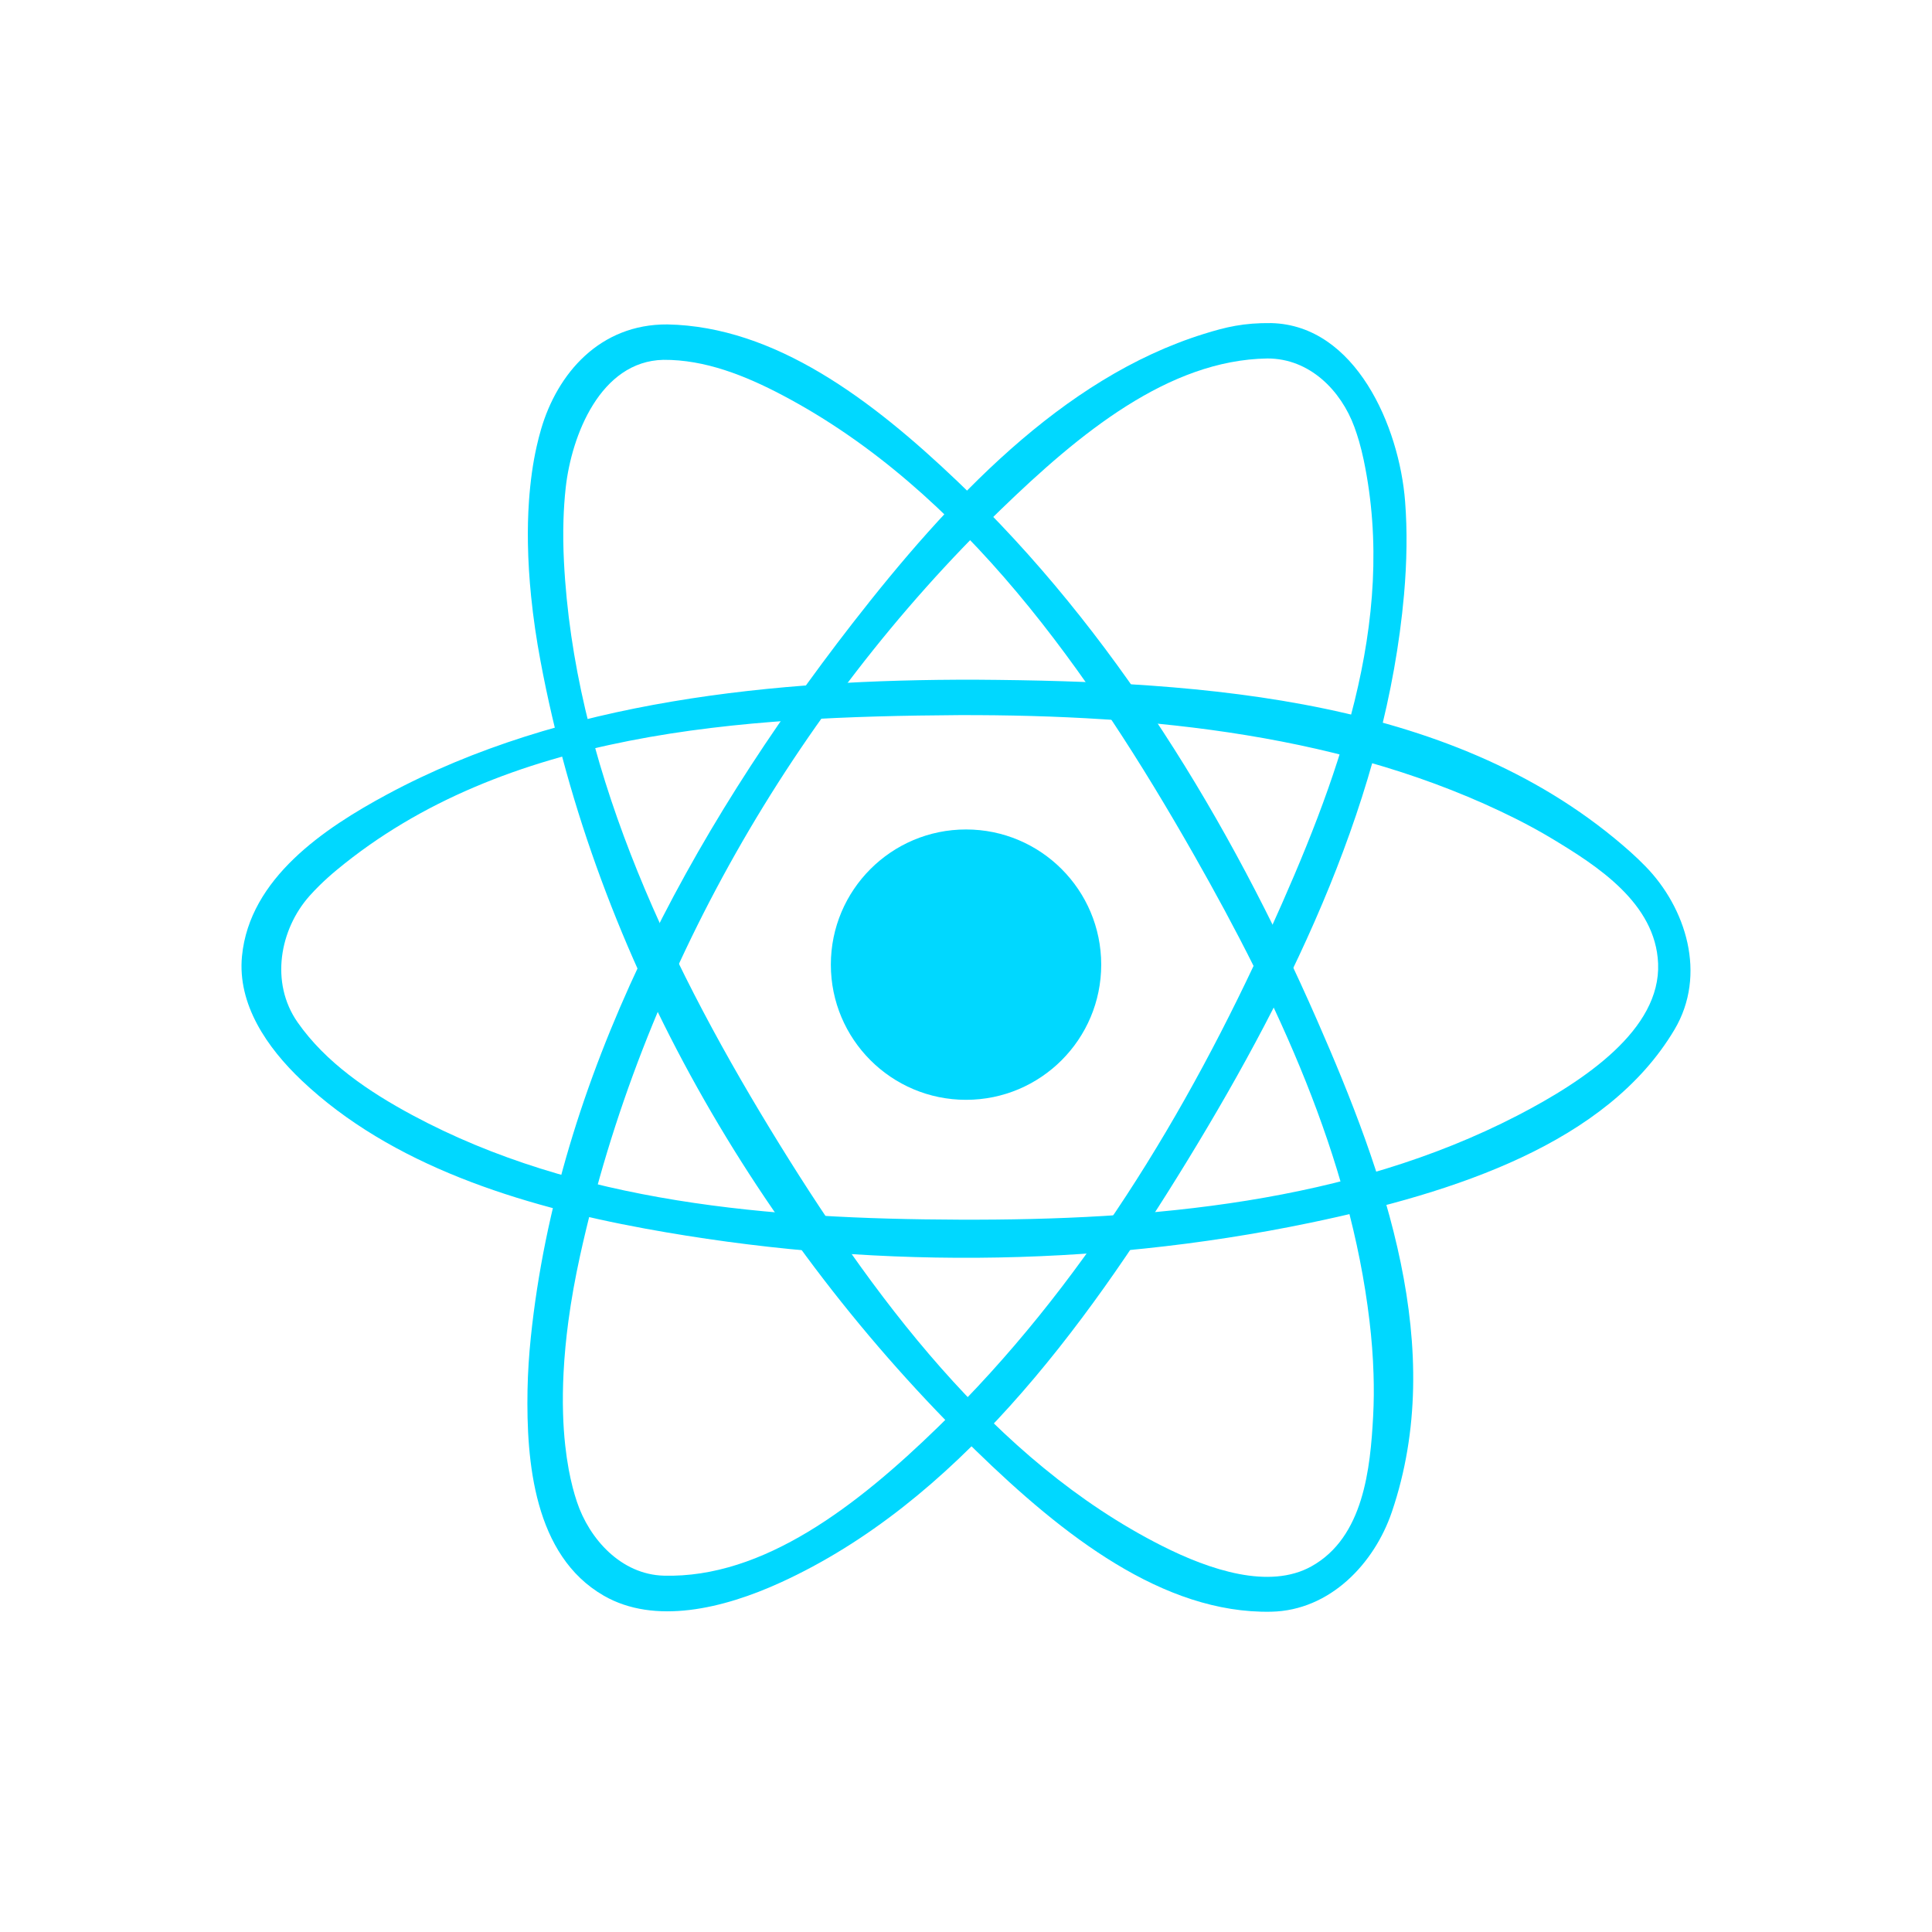
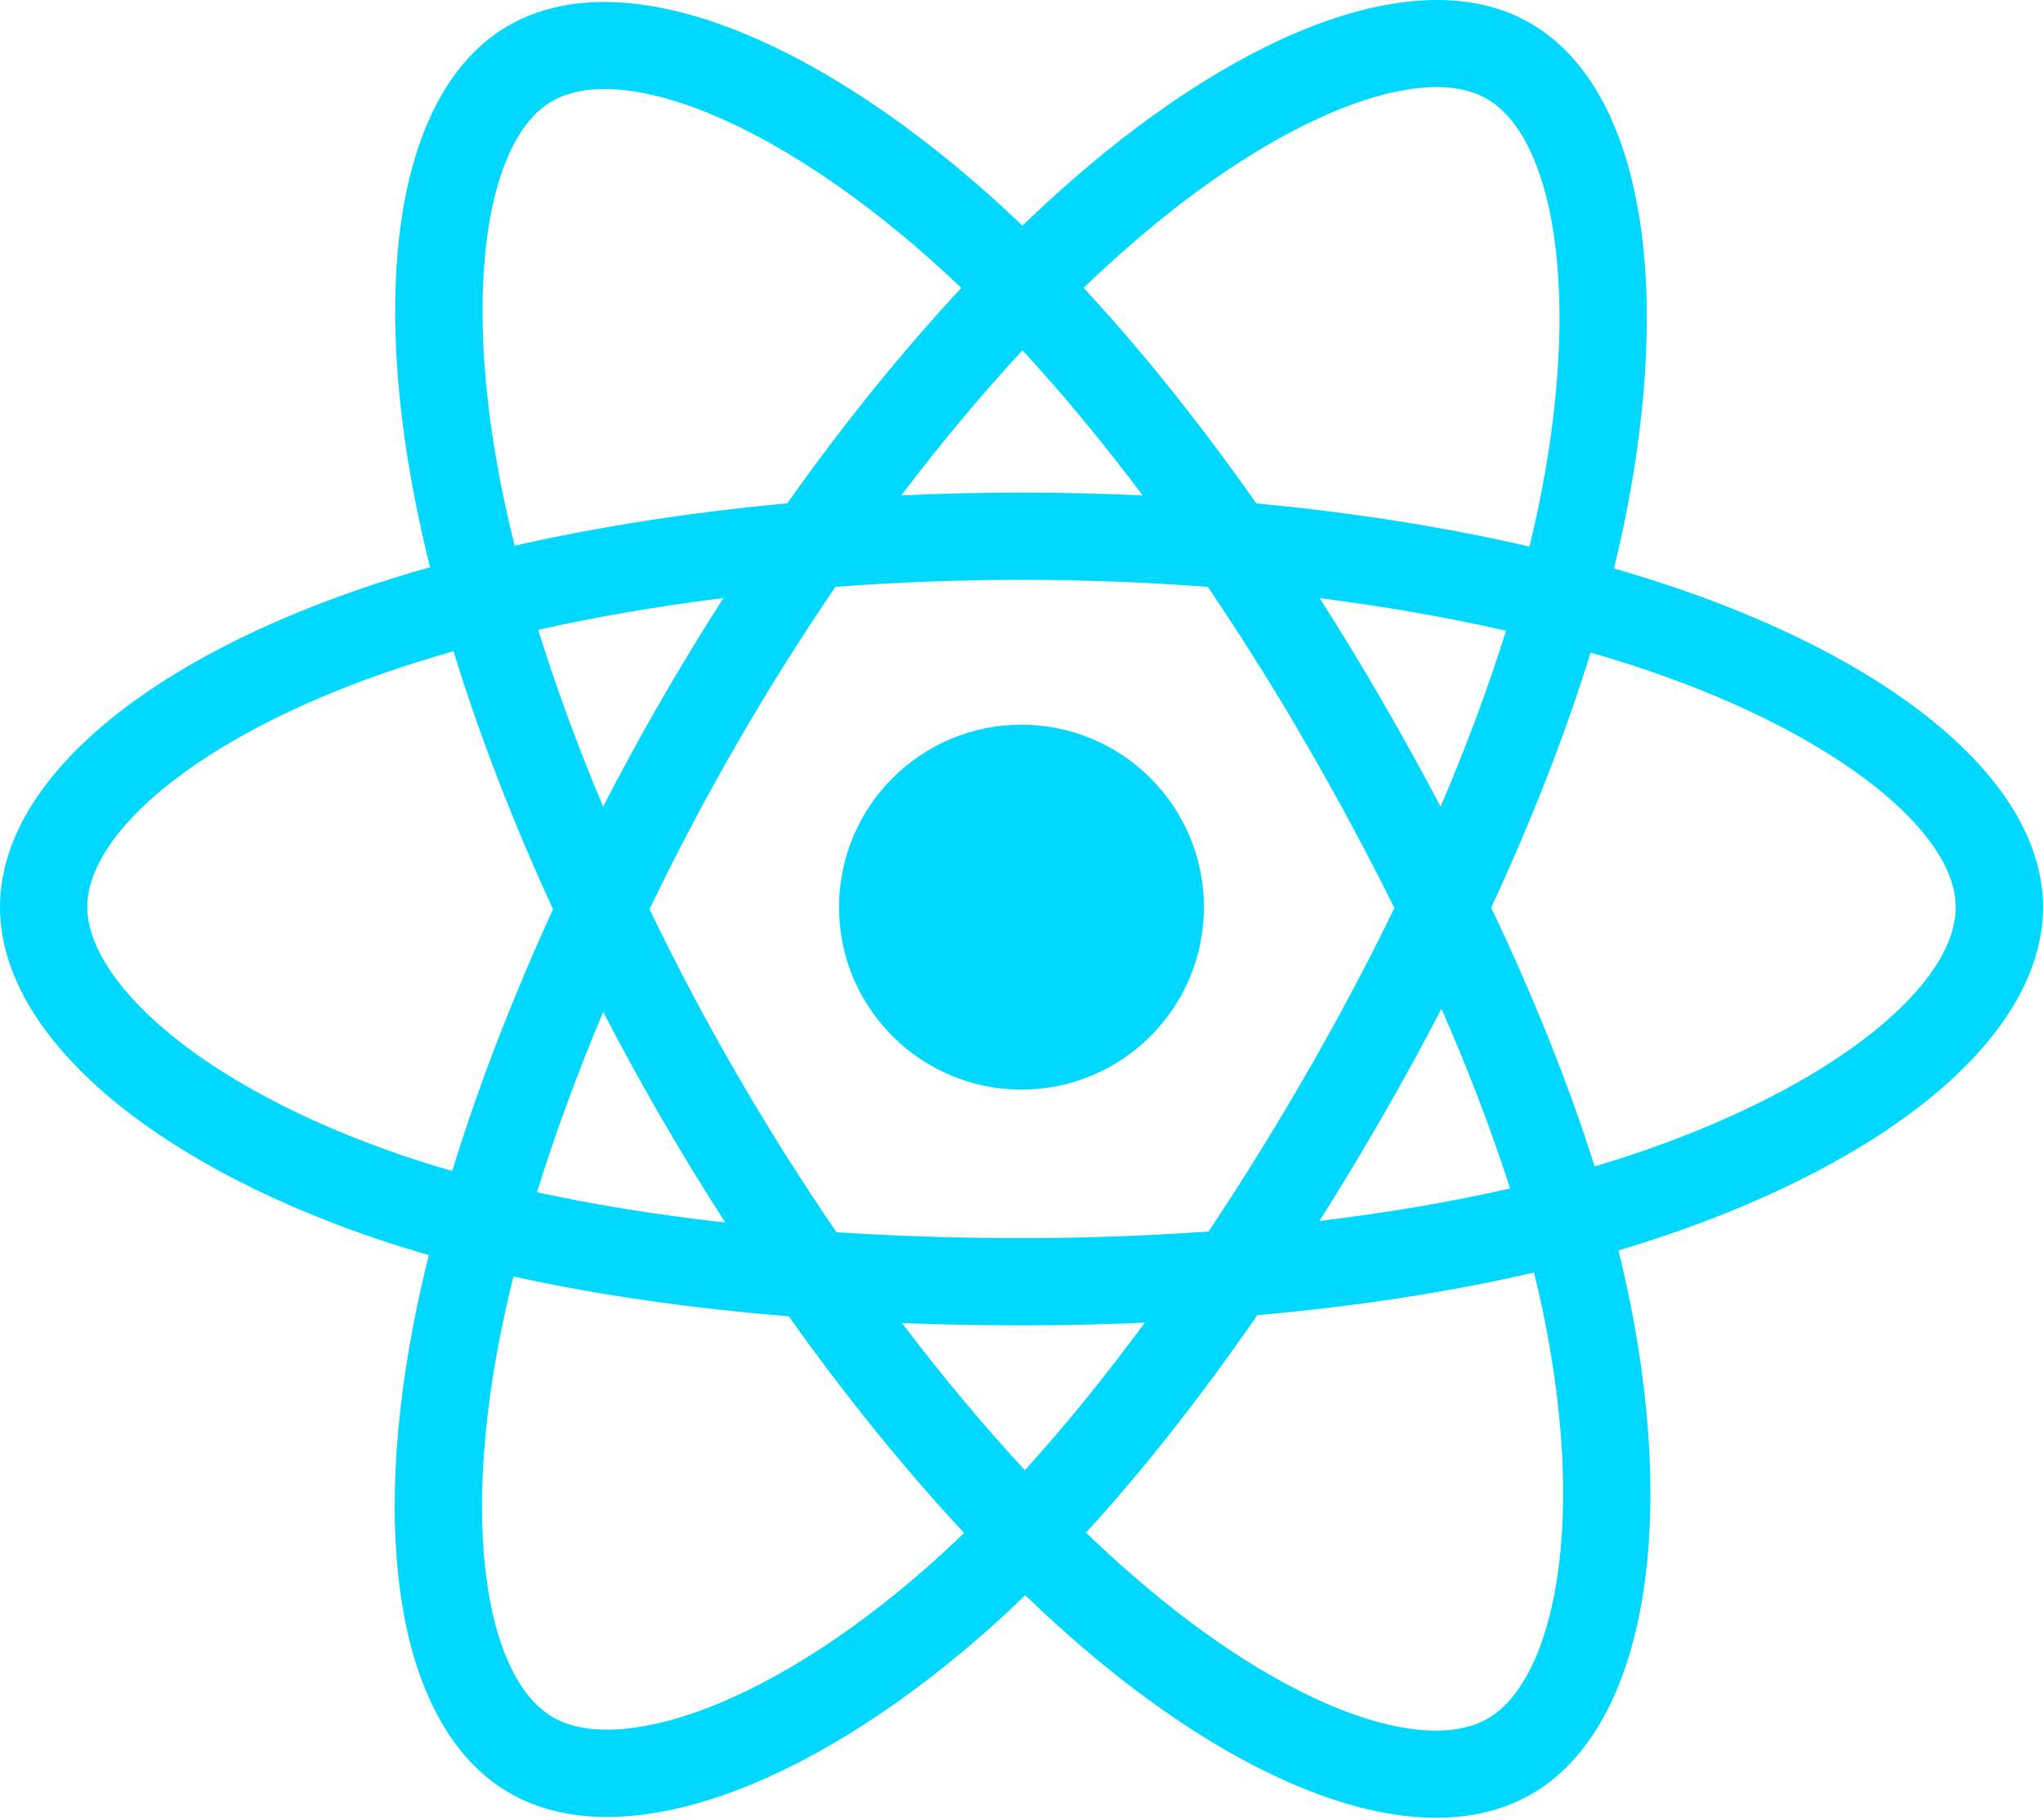
- <svg xmlns="http://www.w3.org/2000/svg" width="800px" height="800px" viewBox="0 0 64 64" version="1.1" xml:space="preserve" style="fill-rule:evenodd;clip-rule:evenodd;stroke-linejoin:round;stroke-miterlimit:2;">
-   <rect id="Icons" x="-1088" y="-64" width="1280" height="800" style="fill:none;" />
-   <g id="Icons1">
-     <g id="Strike">
- 
- </g>
-     <g id="H1">
- 
- </g>
-     <g id="H2">
- 
- </g>
-     <g id="H3">
- 
- </g>
-     <g id="list-ul">
- 
- </g>
-     <g id="hamburger-1">
- 
- </g>
-     <g id="hamburger-2">
- 
- </g>
-     <g id="list-ol">
- 
- </g>
-     <g id="list-task">
- 
- </g>
-     <g id="trash">
- 
- </g>
-     <g id="vertical-menu">
- 
- </g>
-     <g id="horizontal-menu">
- 
- </g>
-     <g id="sidebar-2">
- 
- </g>
-     <g id="Pen">
- 
- </g>
-     <g id="Pen1">
- 
- </g>
-     <g id="clock">
- 
- </g>
-     <g id="external-link">
- 
- </g>
-     <g id="hr">
- 
- </g>
-     <g id="info">
- 
- </g>
-     <g id="warning">
- 
- </g>
-     <g id="plus-circle">
- 
- </g>
-     <g id="minus-circle">
- 
- </g>
-     <g id="vue">
- 
- </g>
-     <g id="cog">
- 
- </g>
-     <g id="logo">
- 
- </g>
-     <g id="radio-check">
- 
- </g>
-     <g id="eye-slash">
- 
- </g>
-     <g id="eye">
- 
- </g>
-     <g id="toggle-off">
- 
- </g>
-     <g id="shredder">
- 
- </g>
-     <g id="spinner--loading--dots-">
- 
- </g>
-     <g id="react">
-       <circle cx="32.001" cy="31.955" r="4.478" style="fill:#00d8ff;" />
-       <path d="M32.33,22.516c7.635,0.052 15.965,0.609 21.683,5.708c0.168,0.15 0.33,0.306 0.488,0.467c1.349,1.375 2.054,3.595 0.965,5.422c-2.234,3.751 -7.23,5.387 -12.067,6.394c-7.234,1.506 -14.798,1.518 -22.029,0.192c-4.161,-0.764 -8.416,-2.103 -11.373,-4.904c-1.151,-1.09 -2.135,-2.524 -1.981,-4.12c0.25,-2.582 2.727,-4.239 4.812,-5.361c5.791,-3.116 12.847,-3.813 19.502,-3.798Zm-0.554,1.173c-7.224,0.049 -15.043,0.51 -20.621,5.129c-0.195,0.161 -0.383,0.33 -0.564,0.507c-0.117,0.114 -0.23,0.233 -0.339,0.355c-0.979,1.1 -1.316,2.867 -0.392,4.188c0.93,1.329 2.342,2.288 3.796,3.07c5.438,2.924 11.864,3.443 18.129,3.465c6.343,0.023 12.884,-0.555 18.487,-3.452c2.232,-1.155 4.744,-2.851 4.655,-5.035c-0.082,-2.004 -2.036,-3.242 -3.499,-4.126c-0.396,-0.239 -0.803,-0.46 -1.216,-0.668c-5.562,-2.787 -12.08,-3.447 -18.436,-3.433Z" style="fill:#00d8ff;" />
-       <path d="M42.115,10.703c2.793,0.071 4.24,3.429 4.431,5.909c0.038,0.493 0.052,0.988 0.046,1.483c-0.006,0.536 -0.035,1.072 -0.082,1.606c-0.589,6.612 -3.608,12.909 -7.163,18.724c-3.477,5.688 -7.717,11.36 -13.485,13.996c-1.907,0.872 -4.175,1.41 -5.863,0.437c-2.314,-1.333 -2.567,-4.451 -2.524,-6.816c0.011,-0.581 0.049,-1.162 0.109,-1.741c0.889,-8.56 5.228,-16.669 10.658,-23.655c3.168,-4.076 6.937,-8.119 11.632,-9.583c0.739,-0.231 1.326,-0.371 2.241,-0.36Zm-0.134,1.172c-3.279,0.052 -6.223,2.482 -8.83,5.007c-6.854,6.637 -11.905,15.464 -13.937,24.721c-0.157,0.717 -0.289,1.439 -0.386,2.166c-0.075,0.563 -0.13,1.129 -0.159,1.697c-0.023,0.452 -0.031,0.905 -0.017,1.358c0.01,0.354 0.033,0.708 0.072,1.06c0.029,0.269 0.068,0.537 0.117,0.803c0.037,0.197 0.08,0.393 0.13,0.588c0.041,0.158 0.087,0.315 0.139,0.471c0.409,1.233 1.463,2.411 2.878,2.45c3.301,0.09 6.409,-2.317 9.096,-4.933c4.717,-4.591 8.232,-10.36 10.978,-16.424c2.216,-4.896 4.243,-10.218 3.111,-15.607c-0.043,-0.204 -0.093,-0.406 -0.15,-0.606c-0.047,-0.163 -0.1,-0.324 -0.158,-0.483c-0.44,-1.199 -1.475,-2.271 -2.884,-2.268Z" style="fill:#00d8ff;" />
-       <path d="M22.109,10.747c3.564,0.069 6.765,2.488 9.607,5.197c5.186,4.943 9.011,11.231 11.913,17.849c2.248,5.127 4.316,10.882 2.478,16.292c-0.579,1.705 -2.044,3.265 -3.997,3.305c-3.581,0.072 -6.9,-2.532 -9.78,-5.335c-7.225,-7.034 -12.589,-16.32 -14.427,-26.168c-0.132,-0.704 -0.237,-1.414 -0.309,-2.127c-0.059,-0.582 -0.096,-1.167 -0.106,-1.752c-0.008,-0.472 0.002,-0.944 0.035,-1.414c0.022,-0.314 0.054,-0.626 0.097,-0.937c0.041,-0.292 0.093,-0.583 0.158,-0.871c0.043,-0.191 0.091,-0.38 0.146,-0.568c0.539,-1.843 1.941,-3.485 4.185,-3.471Zm-0.135,1.173c-2.087,0.046 -3.042,2.507 -3.234,4.234c-0.039,0.354 -0.063,0.711 -0.074,1.068c-0.014,0.456 -0.008,0.913 0.015,1.369c0.328,6.599 3.278,12.979 6.838,18.821c3.352,5.5 7.4,10.978 12.968,13.794c1.608,0.813 3.562,1.452 4.951,0.684c1.742,-0.964 1.956,-3.261 2.049,-4.973c0.025,-0.466 0.028,-0.934 0.013,-1.401c-0.018,-0.586 -0.064,-1.171 -0.133,-1.753c-0.642,-5.437 -3.05,-10.582 -5.816,-15.444c-3.442,-6.048 -7.659,-12.076 -13.627,-15.225c-1.236,-0.652 -2.574,-1.185 -3.95,-1.174Z" style="fill:#00d8ff;" />
-     </g>
-     <g id="check-selected">
- 
- </g>
-     <g id="turn-off">
- 
- </g>
-     <g id="code-block">
- 
- </g>
-     <g id="user">
- 
- </g>
-     <g id="coffee-bean">
- 
- </g>
-     <g id="coffee-beans">
-       <g id="coffee-bean1">
- 
- </g>
-     </g>
-     <g id="coffee-bean-filled">
- 
- </g>
-     <g id="coffee-beans-filled">
-       <g id="coffee-bean2">
- 
- </g>
-     </g>
-     <g id="clipboard">
- 
- </g>
-     <g id="clipboard-paste">
- 
- </g>
-     <g id="clipboard-copy">
- 
- </g>
-     <g id="Layer1">
- 
- </g>
-   </g>
+ <svg xmlns="http://www.w3.org/2000/svg" aria-hidden="true" role="img" class="iconify iconify--logos" width="35.93" height="32" preserveAspectRatio="xMidYMid meet" viewBox="0 0 256 228">
+   <path fill="#00D8FF" d="M210.483 73.824a171.49 171.49 0 0 0-8.24-2.597c.465-1.9.893-3.777 1.273-5.621c6.238-30.281 2.16-54.676-11.769-62.708c-13.355-7.7-35.196.329-57.254 19.526a171.23 171.23 0 0 0-6.375 5.848a155.866 155.866 0 0 0-4.241-3.917C100.759 3.829 77.587-4.822 63.673 3.233C50.33 10.957 46.379 33.89 51.995 62.588a170.974 170.974 0 0 0 1.892 8.48c-3.28.932-6.445 1.924-9.474 2.98C17.309 83.498 0 98.307 0 113.668c0 15.865 18.582 31.778 46.812 41.427a145.52 145.52 0 0 0 6.921 2.165a167.467 167.467 0 0 0-2.01 9.138c-5.354 28.2-1.173 50.591 12.134 58.266c13.744 7.926 36.812-.22 59.273-19.855a145.567 145.567 0 0 0 5.342-4.923a168.064 168.064 0 0 0 6.92 6.314c21.758 18.722 43.246 26.282 56.54 18.586c13.731-7.949 18.194-32.003 12.4-61.268a145.016 145.016 0 0 0-1.535-6.842c1.62-.48 3.21-.974 4.76-1.488c29.348-9.723 48.443-25.443 48.443-41.52c0-15.417-17.868-30.326-45.517-39.844Zm-6.365 70.984c-1.4.463-2.836.91-4.3 1.345c-3.24-10.257-7.612-21.163-12.963-32.432c5.106-11 9.31-21.767 12.459-31.957c2.619.758 5.16 1.557 7.61 2.4c23.69 8.156 38.14 20.213 38.14 29.504c0 9.896-15.606 22.743-40.946 31.14Zm-10.514 20.834c2.562 12.94 2.927 24.64 1.23 33.787c-1.524 8.219-4.59 13.698-8.382 15.893c-8.067 4.67-25.32-1.4-43.927-17.412a156.726 156.726 0 0 1-6.437-5.87c7.214-7.889 14.423-17.06 21.459-27.246c12.376-1.098 24.068-2.894 34.671-5.345a134.17 134.17 0 0 1 1.386 6.193ZM87.276 214.515c-7.882 2.783-14.16 2.863-17.955.675c-8.075-4.657-11.432-22.636-6.853-46.752a156.923 156.923 0 0 1 1.869-8.499c10.486 2.32 22.093 3.988 34.498 4.994c7.084 9.967 14.501 19.128 21.976 27.15a134.668 134.668 0 0 1-4.877 4.492c-9.933 8.682-19.886 14.842-28.658 17.94ZM50.35 144.747c-12.483-4.267-22.792-9.812-29.858-15.863c-6.35-5.437-9.555-10.836-9.555-15.216c0-9.322 13.897-21.212 37.076-29.293c2.813-.98 5.757-1.905 8.812-2.773c3.204 10.42 7.406 21.315 12.477 32.332c-5.137 11.18-9.399 22.249-12.634 32.792a134.718 134.718 0 0 1-6.318-1.979Zm12.378-84.26c-4.811-24.587-1.616-43.134 6.425-47.789c8.564-4.958 27.502 2.111 47.463 19.835a144.318 144.318 0 0 1 3.841 3.545c-7.438 7.987-14.787 17.08-21.808 26.988c-12.04 1.116-23.565 2.908-34.161 5.309a160.342 160.342 0 0 1-1.76-7.887Zm110.427 27.268a347.8 347.8 0 0 0-7.785-12.803c8.168 1.033 15.994 2.404 23.343 4.08c-2.206 7.072-4.956 14.465-8.193 22.045a381.151 381.151 0 0 0-7.365-13.322Zm-45.032-43.861c5.044 5.465 10.096 11.566 15.065 18.186a322.04 322.04 0 0 0-30.257-.006c4.974-6.559 10.069-12.652 15.192-18.18ZM82.802 87.83a323.167 323.167 0 0 0-7.227 13.238c-3.184-7.553-5.909-14.98-8.134-22.152c7.304-1.634 15.093-2.97 23.209-3.984a321.524 321.524 0 0 0-7.848 12.897Zm8.081 65.352c-8.385-.936-16.291-2.203-23.593-3.793c2.26-7.3 5.045-14.885 8.298-22.6a321.187 321.187 0 0 0 7.257 13.246c2.594 4.48 5.28 8.868 8.038 13.147Zm37.542 31.03c-5.184-5.592-10.354-11.779-15.403-18.433c4.902.192 9.899.29 14.978.29c5.218 0 10.376-.117 15.453-.343c-4.985 6.774-10.018 12.97-15.028 18.486Zm52.198-57.817c3.422 7.8 6.306 15.345 8.596 22.52c-7.422 1.694-15.436 3.058-23.88 4.071a382.417 382.417 0 0 0 7.859-13.026a347.403 347.403 0 0 0 7.425-13.565Zm-16.898 8.101a358.557 358.557 0 0 1-12.281 19.815a329.4 329.4 0 0 1-23.444.823c-7.967 0-15.716-.248-23.178-.732a310.202 310.202 0 0 1-12.513-19.846h.001a307.41 307.41 0 0 1-10.923-20.627a310.278 310.278 0 0 1 10.89-20.637l-.001.001a307.318 307.318 0 0 1 12.413-19.761c7.613-.576 15.42-.876 23.31-.876H128c7.926 0 15.743.303 23.354.883a329.357 329.357 0 0 1 12.335 19.695a358.489 358.489 0 0 1 11.036 20.54a329.472 329.472 0 0 1-11 20.722Zm22.56-122.124c8.572 4.944 11.906 24.881 6.52 51.026c-.344 1.668-.73 3.367-1.15 5.09c-10.622-2.452-22.155-4.275-34.23-5.408c-7.034-10.017-14.323-19.124-21.64-27.008a160.789 160.789 0 0 1 5.888-5.4c18.9-16.447 36.564-22.941 44.612-18.3ZM128 90.808c12.625 0 22.86 10.235 22.86 22.86s-10.235 22.86-22.86 22.86s-22.86-10.235-22.86-22.86s10.235-22.86 22.86-22.86Z" />
</svg>
